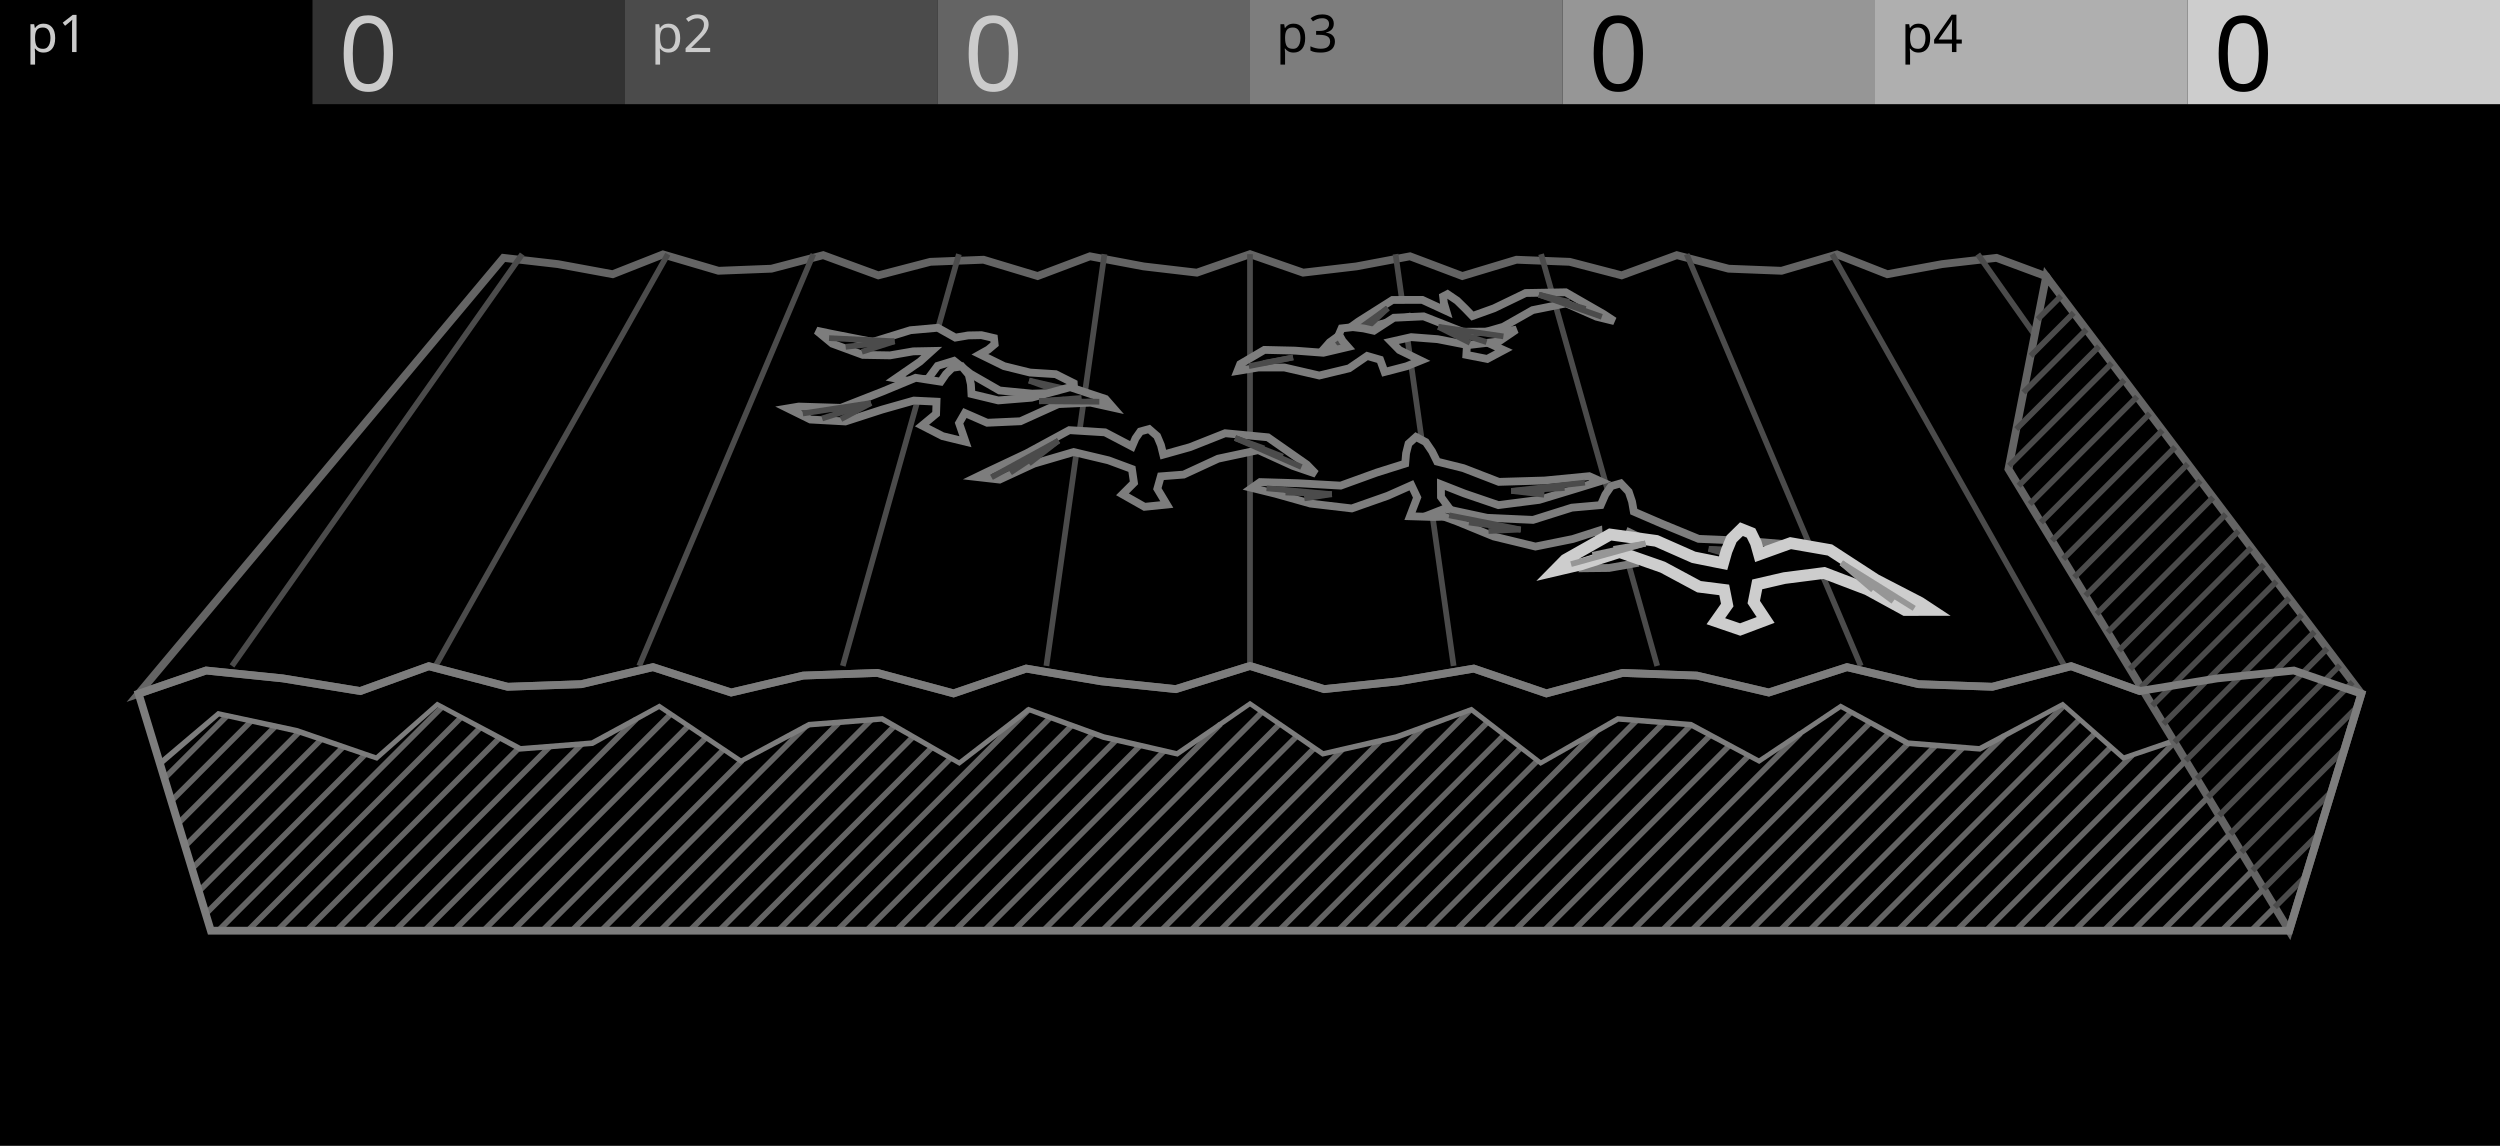
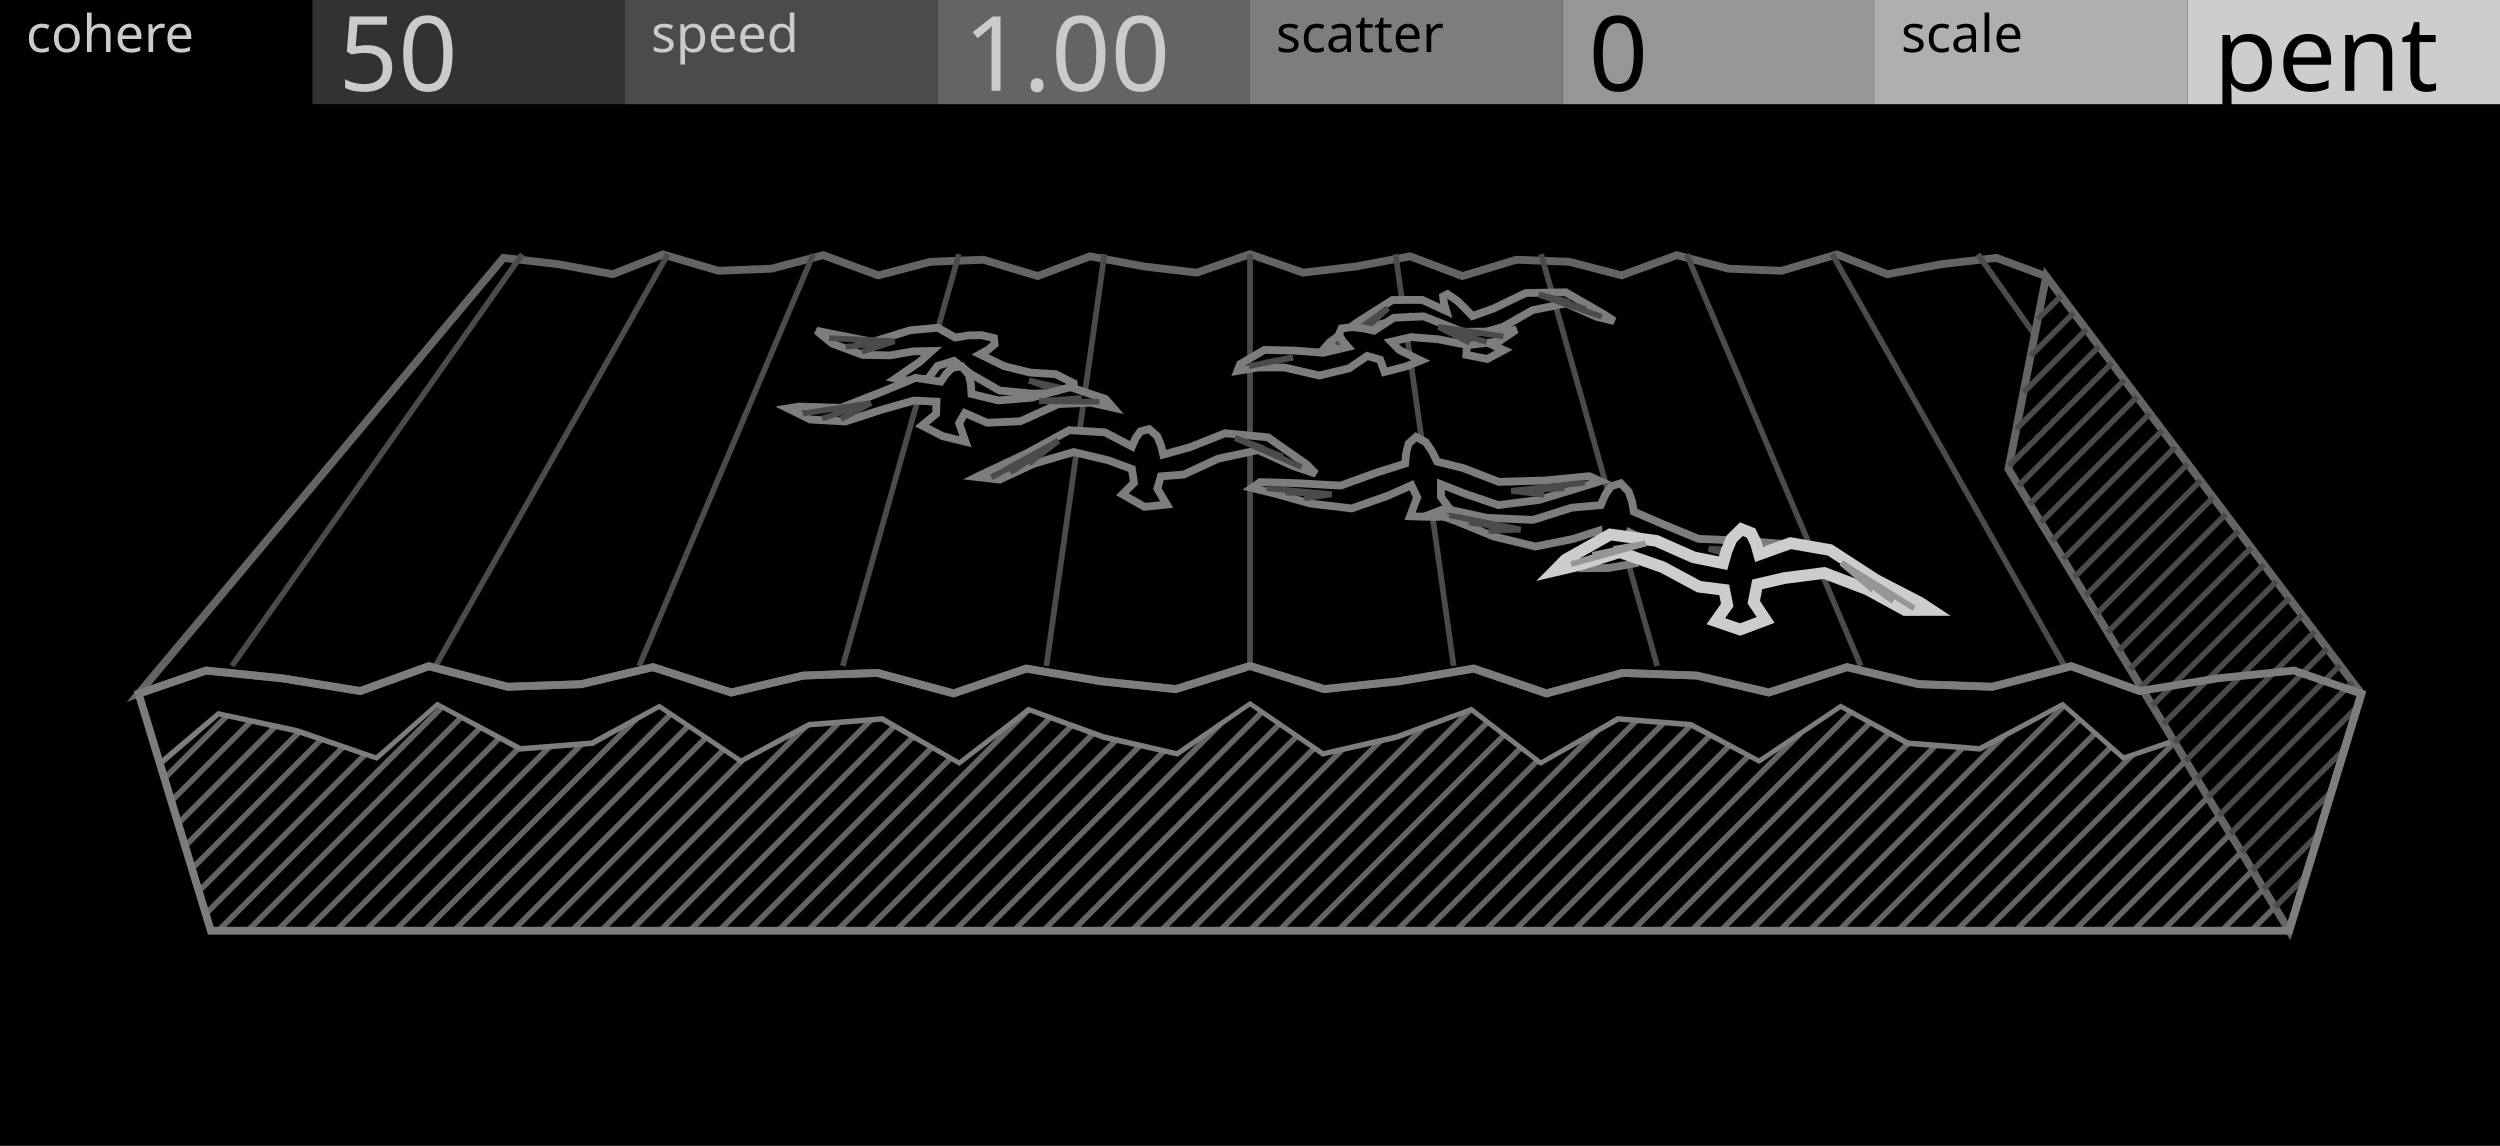
<svg xmlns="http://www.w3.org/2000/svg" width="480" height="220" viewBox="0 0 480 220">
  <g id="preview_canvas">
    <rect x="0" y="0" width="480" height="220" fill="#000000" stroke="none" />
  </g>
  <g id="preview_header">
    <rect x="0" y="0" width="60" height="20" fill="#000000" stroke="none" />
    <rect x="60" y="0" width="60" height="20" fill="#323232" stroke="none" />
    <rect x="120" y="0" width="60" height="20" fill="#4B4B4B" stroke="none" />
    <rect x="180" y="0" width="60" height="20" fill="#646464" stroke="none" />
    <rect x="240" y="0" width="60" height="20" fill="#7D7D7D" stroke="none" />
    <rect x="300" y="0" width="60" height="20" fill="#969696" stroke="none" />
    <rect x="360" y="0" width="60" height="20" fill="#AFAFAF" stroke="none" />
    <rect x="420" y="0" width="60" height="20" fill="#CDCDCD" stroke="none" />
-     <text transform="matrix(1 0 0 1 5 10)" fill="#CBCBCB" stroke="none" font-family="UniversNextPro-Light" font-size="10px">p1</text>
-     <text transform="matrix(1 0 0 1 125 10)" fill="#CBCBCB" stroke="none" font-family="UniversNextPro-Light" font-size="10px">p2</text>
-     <text transform="matrix(1 0 0 1 245 10)" fill="#000000" stroke="none" font-family="UniversNextPro-Light" font-size="10px">p3</text>
-     <text transform="matrix(1 0 0 1 365 10)" fill="#000000" stroke="none" font-family="UniversNextPro-Light" font-size="10px">p4</text>
-     <text transform="matrix(1 0 0 1 65 17.44)" fill="#CBCBCB" stroke="none" font-family="UniversNextPro-Light" font-size="20px">0</text>
-     <text transform="matrix(1 0 0 1 185 17.44)" fill="#CBCBCB" stroke="none" font-family="UniversNextPro-Light" font-size="20px">0</text>
+     <text transform="matrix(1 0 0 1 5 10)" fill="#CBCBCB" stroke="none" font-family="UniversNextPro-Light" font-size="10px">cohere</text>
+     <text transform="matrix(1 0 0 1 125 10)" fill="#CBCBCB" stroke="none" font-family="UniversNextPro-Light" font-size="10px">speed</text>
+     <text transform="matrix(1 0 0 1 245 10)" fill="#000000" stroke="none" font-family="UniversNextPro-Light" font-size="10px">scatter</text>
+     <text transform="matrix(1 0 0 1 365 10)" fill="#000000" stroke="none" font-family="UniversNextPro-Light" font-size="10px">scale</text>
+     <text transform="matrix(1 0 0 1 65 17.44)" fill="#CBCBCB" stroke="none" font-family="UniversNextPro-Light" font-size="20px">50</text>
+     <text transform="matrix(1 0 0 1 185 17.44)" fill="#CBCBCB" stroke="none" font-family="UniversNextPro-Light" font-size="20px">1.00</text>
    <text transform="matrix(1 0 0 1 305 17.44)" fill="#000000" stroke="none" font-family="UniversNextPro-Light" font-size="20px">0</text>
-     <text transform="matrix(1 0 0 1 425 17.44)" fill="#000000" stroke="none" font-family="UniversNextPro-Light" font-size="20px">0</text>
+     <text transform="matrix(1 0 0 1 425 17.44)" fill="#000000" stroke="none" font-family="UniversNextPro-Light" font-size="20px">pent</text>
  </g>
  <path d="M 26.61 133.19 L 39.58 128.74 L 54.29 130.25 L 69.17 132.68 L 82.34 127.91 L 97.47 131.86 L 111.63 131.36 L 125.37 128.09 L 140.39 132.96 L 154.22 129.71 L 168.47 129.2 L 183.09 133.13 L 197.03 128.37 L 211.45 130.81 L 225.76 132.31 L 240 127.86 L 254.24 132.31 L 268.55 130.81 L 282.97 128.37 L 296.91 133.13 L 311.53 129.2 L 325.78 129.71 L 339.61 132.96 L 354.63 128.09 L 368.37 131.36 L 382.53 131.86 L 397.66 127.91 L 410.83 132.68 L 425.71 130.25 L 440.42 128.74 L 392.87 53.05 L 383.33 49.51 L 372.88 50.71 L 362.36 52.65 L 352.71 48.85 L 342.05 51.99 L 331.89 51.59 L 321.95 48.99 L 311.36 52.87 L 301.37 50.27 L 291.16 49.87 L 280.77 53 L 270.72 49.21 L 260.43 51.15 L 250.2 52.35 L 240 48.8 L 229.8 52.35 L 219.57 51.15 L 209.28 49.21 L 199.23 53 L 188.84 49.87 L 178.63 50.27 L 168.64 52.87 L 158.05 48.99 L 148.11 51.59 L 137.95 51.99 L 127.29 48.85 L 117.64 52.65 L 107.12 50.71 L 96.67 49.51 Z" fill="#000000" stroke="#646464" stroke-width="1.5" />
  <path d="M 44.99 128.17 L 100.72 49.12 L 99.82 48.48 L 44.09 127.54 Z" fill="#4B4B4B" stroke="none" stroke-width="0" />
  <path d="M 84.11 128.13 L 128.7 49.07 L 127.74 48.53 L 83.15 127.59 Z" fill="#4B4B4B" stroke="none" stroke-width="0" />
  <path d="M 123.23 128.07 L 156.67 49.01 L 155.66 48.59 L 122.22 127.64 Z" fill="#4B4B4B" stroke="none" stroke-width="0" />
  <path d="M 162.34 128 L 184.64 48.95 L 183.58 48.65 L 161.29 127.71 Z" fill="#4B4B4B" stroke="none" stroke-width="0" />
  <path d="M 201.45 127.93 L 212.6 48.88 L 211.51 48.72 L 200.36 127.78 Z" fill="#4B4B4B" stroke="none" stroke-width="0" />
  <path d="M 240.55 127.86 L 240.55 48.8 L 239.45 48.8 L 239.45 127.86 Z" fill="#4B4B4B" stroke="none" stroke-width="0" />
  <path d="M 279.64 127.78 L 268.49 48.72 L 267.4 48.88 L 278.55 127.93 Z" fill="#4B4B4B" stroke="none" stroke-width="0" />
  <path d="M 318.71 127.71 L 296.42 48.65 L 295.36 48.95 L 317.66 128 Z" fill="#4B4B4B" stroke="none" stroke-width="0" />
  <path d="M 357.78 127.64 L 324.34 48.59 L 323.33 49.01 L 356.77 128.07 Z" fill="#4B4B4B" stroke="none" stroke-width="0" />
  <path d="M 396.85 127.59 L 352.26 48.53 L 351.3 49.07 L 395.89 128.13 Z" fill="#4B4B4B" stroke="none" stroke-width="0" />
  <path d="M 435.91 127.54 L 380.18 48.48 L 379.28 49.12 L 435.01 128.17 Z" fill="#4B4B4B" stroke="none" stroke-width="0" />
  <path d="M 30.71 146.62 L 41.94 137.04 L 56.95 140.31 L 72.3 145.54 L 83.98 135.24 L 99.89 143.78 L 113.71 142.69 L 126.59 135.62 L 142.26 146.13 L 155.37 139.13 L 169.36 138.03 L 184.18 146.5 L 197.51 136.23 L 211.89 141.52 L 226.01 144.74 L 240 135.11 L 253.99 144.74 L 268.11 141.52 L 282.49 136.23 L 295.82 146.5 L 310.64 138.03 L 324.63 139.13 L 337.74 146.13 L 353.41 135.62 L 366.29 142.69 L 380.11 143.78 L 396.02 135.24 L 407.7 145.54 L 423.05 140.31 L 438.06 137.04 L 449.29 146.62 L 439.52 178.69 L 40.48 178.69 Z" fill="#000000" stroke="none" stroke-width="0" />
  <path d="M 31.96 149.84 L 44 137.8 L 43.22 137.02 L 31.18 149.06 Z" fill="#646464" stroke="none" stroke-width="0" />
  <path d="M 33.28 154.18 L 48.64 138.81 L 47.87 138.03 L 32.5 153.4 Z" fill="#646464" stroke="none" stroke-width="0" />
  <path d="M 34.6 158.51 L 53.29 139.82 L 52.51 139.04 L 33.82 157.73 Z" fill="#646464" stroke="none" stroke-width="0" />
  <path d="M 35.92 162.85 L 57.88 140.89 L 57.1 140.11 L 35.14 162.07 Z" fill="#646464" stroke="none" stroke-width="0" />
  <path d="M 37.24 167.18 L 62.1 142.32 L 61.32 141.55 L 36.46 166.41 Z" fill="#646464" stroke="none" stroke-width="0" />
  <path d="M 38.56 171.52 L 66.32 143.76 L 65.54 142.98 L 37.78 170.74 Z" fill="#646464" stroke="none" stroke-width="0" />
  <path d="M 39.88 175.86 L 70.54 145.2 L 69.76 144.42 L 39.1 175.08 Z" fill="#646464" stroke="none" stroke-width="0" />
  <path d="M 42.31 179.08 L 85.28 136.12 L 84.5 135.34 L 41.53 178.3 Z" fill="#646464" stroke="none" stroke-width="0" />
  <path d="M 47.97 179.08 L 88.96 138.09 L 88.18 137.32 L 47.19 178.3 Z" fill="#646464" stroke="none" stroke-width="0" />
  <path d="M 53.63 179.08 L 92.64 140.07 L 91.86 139.29 L 52.85 178.3 Z" fill="#646464" stroke="none" stroke-width="0" />
  <path d="M 59.28 179.08 L 96.32 142.04 L 95.54 141.27 L 58.51 178.3 Z" fill="#646464" stroke="none" stroke-width="0" />
  <path d="M 64.94 179.08 L 100 144.02 L 99.23 143.24 L 64.16 178.3 Z" fill="#646464" stroke="none" stroke-width="0" />
  <path d="M 70.6 179.08 L 105.96 143.72 L 105.18 142.94 L 69.82 178.3 Z" fill="#646464" stroke="none" stroke-width="0" />
  <path d="M 76.25 179.08 L 112.1 143.24 L 111.32 142.46 L 75.48 178.3 Z" fill="#646464" stroke="none" stroke-width="0" />
  <path d="M 81.91 179.08 L 122.56 138.43 L 121.78 137.65 L 81.13 178.3 Z" fill="#646464" stroke="none" stroke-width="0" />
  <path d="M 87.57 179.08 L 129.17 137.48 L 128.39 136.7 L 86.79 178.3 Z" fill="#646464" stroke="none" stroke-width="0" />
  <path d="M 93.22 179.08 L 132.56 139.75 L 131.78 138.97 L 92.45 178.3 Z" fill="#646464" stroke="none" stroke-width="0" />
  <path d="M 98.88 179.08 L 135.94 142.02 L 135.16 141.24 L 98.1 178.3 Z" fill="#646464" stroke="none" stroke-width="0" />
  <path d="M 104.54 179.08 L 139.33 144.29 L 138.55 143.52 L 103.76 178.3 Z" fill="#646464" stroke="none" stroke-width="0" />
  <path d="M 110.19 179.08 L 142.88 146.4 L 142.1 145.62 L 109.42 178.3 Z" fill="#646464" stroke="none" stroke-width="0" />
  <path d="M 115.85 179.08 L 155.02 139.92 L 154.24 139.14 L 115.07 178.3 Z" fill="#646464" stroke="none" stroke-width="0" />
  <path d="M 121.51 179.08 L 161.53 139.07 L 160.75 138.29 L 120.73 178.3 Z" fill="#646464" stroke="none" stroke-width="0" />
  <path d="M 127.17 179.08 L 167.67 138.58 L 166.89 137.8 L 126.39 178.3 Z" fill="#646464" stroke="none" stroke-width="0" />
  <path d="M 132.82 179.08 L 172.13 139.78 L 171.35 139 L 132.04 178.3 Z" fill="#646464" stroke="none" stroke-width="0" />
  <path d="M 138.48 179.08 L 175.73 141.83 L 174.95 141.06 L 137.7 178.3 Z" fill="#646464" stroke="none" stroke-width="0" />
  <path d="M 144.14 179.08 L 179.33 143.89 L 178.55 143.11 L 143.36 178.3 Z" fill="#646464" stroke="none" stroke-width="0" />
  <path d="M 149.79 179.08 L 182.93 145.95 L 182.15 145.17 L 149.02 178.3 Z" fill="#646464" stroke="none" stroke-width="0" />
  <path d="M 155.45 179.08 L 197.91 136.62 L 197.13 135.84 L 154.67 178.3 Z" fill="#646464" stroke="none" stroke-width="0" />
  <path d="M 161.11 179.08 L 202.05 138.14 L 201.27 137.37 L 160.33 178.3 Z" fill="#646464" stroke="none" stroke-width="0" />
  <path d="M 166.76 179.08 L 206.18 139.66 L 205.4 138.89 L 165.99 178.3 Z" fill="#646464" stroke="none" stroke-width="0" />
  <path d="M 172.42 179.08 L 210.32 141.19 L 209.54 140.41 L 171.64 178.3 Z" fill="#646464" stroke="none" stroke-width="0" />
  <path d="M 178.08 179.08 L 214.7 142.46 L 213.92 141.68 L 177.3 178.3 Z" fill="#646464" stroke="none" stroke-width="0" />
  <path d="M 183.73 179.08 L 219.3 143.51 L 218.53 142.73 L 182.96 178.3 Z" fill="#646464" stroke="none" stroke-width="0" />
  <path d="M 189.39 179.08 L 223.91 144.56 L 223.13 143.79 L 188.61 178.3 Z" fill="#646464" stroke="none" stroke-width="0" />
  <path d="M 195.05 179.08 L 234.74 139.39 L 233.96 138.61 L 194.27 178.3 Z" fill="#646464" stroke="none" stroke-width="0" />
  <path d="M 200.7 179.08 L 242.7 137.09 L 241.92 136.31 L 199.93 178.3 Z" fill="#646464" stroke="none" stroke-width="0" />
  <path d="M 206.36 179.08 L 246.05 139.4 L 245.27 138.62 L 205.58 178.3 Z" fill="#646464" stroke="none" stroke-width="0" />
  <path d="M 212.02 179.08 L 249.4 141.7 L 248.62 140.93 L 211.24 178.3 Z" fill="#646464" stroke="none" stroke-width="0" />
  <path d="M 217.68 179.08 L 252.75 144.01 L 251.97 143.23 L 216.9 178.3 Z" fill="#646464" stroke="none" stroke-width="0" />
  <path d="M 223.33 179.08 L 258.14 144.27 L 257.36 143.5 L 222.55 178.3 Z" fill="#646464" stroke="none" stroke-width="0" />
  <path d="M 228.99 179.08 L 265.47 142.6 L 264.7 141.82 L 228.21 178.3 Z" fill="#646464" stroke="none" stroke-width="0" />
  <path d="M 234.65 179.08 L 273.75 139.97 L 272.98 139.2 L 233.87 178.3 Z" fill="#646464" stroke="none" stroke-width="0" />
  <path d="M 240.3 179.08 L 282.7 136.68 L 281.92 135.91 L 239.52 178.3 Z" fill="#646464" stroke="none" stroke-width="0" />
  <path d="M 245.96 179.08 L 286.01 139.03 L 285.23 138.25 L 245.18 178.3 Z" fill="#646464" stroke="none" stroke-width="0" />
  <path d="M 251.62 179.08 L 289.21 141.49 L 288.43 140.71 L 250.84 178.3 Z" fill="#646464" stroke="none" stroke-width="0" />
  <path d="M 257.27 179.08 L 292.4 143.95 L 291.62 143.18 L 256.5 178.3 Z" fill="#646464" stroke="none" stroke-width="0" />
  <path d="M 262.93 179.08 L 295.6 146.41 L 294.82 145.64 L 262.15 178.3 Z" fill="#646464" stroke="none" stroke-width="0" />
  <path d="M 268.59 179.08 L 306.89 140.78 L 306.11 140 L 267.81 178.3 Z" fill="#646464" stroke="none" stroke-width="0" />
  <path d="M 274.24 179.08 L 314.63 138.7 L 313.85 137.92 L 273.47 178.3 Z" fill="#646464" stroke="none" stroke-width="0" />
  <path d="M 279.9 179.08 L 319.87 139.11 L 319.09 138.34 L 279.12 178.3 Z" fill="#646464" stroke="none" stroke-width="0" />
  <path d="M 285.56 179.08 L 325.08 139.56 L 324.31 138.78 L 284.78 178.3 Z" fill="#646464" stroke="none" stroke-width="0" />
  <path d="M 291.21 179.08 L 328.77 141.53 L 327.99 140.75 L 290.44 178.3 Z" fill="#646464" stroke="none" stroke-width="0" />
  <path d="M 296.87 179.08 L 332.46 143.49 L 331.68 142.72 L 296.09 178.3 Z" fill="#646464" stroke="none" stroke-width="0" />
  <path d="M 302.53 179.08 L 336.15 145.46 L 335.37 144.69 L 301.75 178.3 Z" fill="#646464" stroke="none" stroke-width="0" />
  <path d="M 308.18 179.08 L 346.08 141.19 L 345.3 140.41 L 307.41 178.3 Z" fill="#646464" stroke="none" stroke-width="0" />
  <path d="M 313.84 179.08 L 355.81 137.11 L 355.03 136.33 L 313.06 178.3 Z" fill="#646464" stroke="none" stroke-width="0" />
  <path d="M 319.5 179.08 L 359.46 139.12 L 358.69 138.34 L 318.72 178.3 Z" fill="#646464" stroke="none" stroke-width="0" />
  <path d="M 325.16 179.08 L 363.12 141.12 L 362.34 140.34 L 324.38 178.3 Z" fill="#646464" stroke="none" stroke-width="0" />
  <path d="M 330.81 179.08 L 366.81 143.09 L 366.03 142.31 L 330.03 178.3 Z" fill="#646464" stroke="none" stroke-width="0" />
  <path d="M 336.47 179.08 L 372.05 143.5 L 371.27 142.72 L 335.69 178.3 Z" fill="#646464" stroke="none" stroke-width="0" />
  <path d="M 342.13 179.08 L 377.29 143.92 L 376.51 143.14 L 341.35 178.3 Z" fill="#646464" stroke="none" stroke-width="0" />
  <path d="M 347.78 179.08 L 385.24 141.62 L 384.46 140.84 L 347 178.3 Z" fill="#646464" stroke="none" stroke-width="0" />
  <path d="M 353.44 179.08 L 396.67 135.85 L 395.89 135.08 L 352.66 178.3 Z" fill="#646464" stroke="none" stroke-width="0" />
  <path d="M 359.1 179.08 L 399.67 138.51 L 398.9 137.73 L 358.32 178.3 Z" fill="#646464" stroke="none" stroke-width="0" />
  <path d="M 364.75 179.08 L 402.68 141.16 L 401.9 140.38 L 363.98 178.3 Z" fill="#646464" stroke="none" stroke-width="0" />
  <path d="M 370.41 179.08 L 405.68 143.81 L 404.91 143.03 L 369.63 178.3 Z" fill="#646464" stroke="none" stroke-width="0" />
  <path d="M 376.07 179.08 L 409.81 145.34 L 409.03 144.57 L 375.29 178.3 Z" fill="#646464" stroke="none" stroke-width="0" />
  <path d="M 381.72 179.08 L 418.38 142.42 L 417.6 141.65 L 380.95 178.3 Z" fill="#646464" stroke="none" stroke-width="0" />
  <path d="M 387.38 179.08 L 426.41 140.06 L 425.63 139.28 L 386.6 178.3 Z" fill="#646464" stroke="none" stroke-width="0" />
  <path d="M 393.04 179.08 L 433.64 138.48 L 432.86 137.7 L 392.26 178.3 Z" fill="#646464" stroke="none" stroke-width="0" />
  <path d="M 398.69 179.08 L 439.47 138.3 L 438.7 137.53 L 397.92 178.3 Z" fill="#646464" stroke="none" stroke-width="0" />
  <path d="M 404.35 179.08 L 442.53 140.91 L 441.75 140.13 L 403.57 178.3 Z" fill="#646464" stroke="none" stroke-width="0" />
  <path d="M 410.01 179.08 L 445.58 143.51 L 444.8 142.73 L 409.23 178.3 Z" fill="#646464" stroke="none" stroke-width="0" />
  <path d="M 415.66 179.08 L 448.63 146.12 L 447.85 145.34 L 414.89 178.3 Z" fill="#646464" stroke="none" stroke-width="0" />
  <path d="M 421.32 179.08 L 448.06 152.35 L 447.28 151.57 L 420.54 178.3 Z" fill="#646464" stroke="none" stroke-width="0" />
  <path d="M 426.98 179.08 L 445.58 160.48 L 444.8 159.7 L 426.2 178.3 Z" fill="#646464" stroke="none" stroke-width="0" />
  <path d="M 432.64 179.08 L 443.1 168.62 L 442.32 167.84 L 431.86 178.3 Z" fill="#646464" stroke="none" stroke-width="0" />
  <path d="M 31.06 147.04 L 42.07 137.58 L 56.8 140.84 L 72.41 146.08 L 84.04 135.79 L 99.78 144.32 L 113.86 143.22 L 126.56 136.17 L 142.23 146.68 L 155.52 139.66 L 169.24 138.56 L 184.22 147.05 L 197.59 136.77 L 211.73 142.04 L 226.11 145.28 L 240 135.66 L 253.89 145.28 L 268.27 142.04 L 282.41 136.77 L 295.78 147.05 L 310.76 138.56 L 324.48 139.66 L 337.77 146.68 L 353.44 136.17 L 366.14 143.22 L 380.22 144.32 L 395.96 135.79 L 407.59 146.08 L 423.2 140.84 L 437.93 137.58 L 448.94 147.04 L 449.65 146.2 L 438.2 136.51 L 422.91 139.78 L 407.81 145 L 396.09 134.7 L 379.99 143.24 L 366.45 142.16 L 353.39 135.07 L 337.71 145.58 L 324.78 138.61 L 310.52 137.49 L 295.86 145.95 L 282.58 135.69 L 267.96 140.99 L 254.09 144.2 L 240 134.56 L 225.91 144.2 L 212.04 140.99 L 197.42 135.69 L 184.14 145.95 L 169.48 137.49 L 155.22 138.61 L 142.29 145.58 L 126.61 135.07 L 113.55 142.16 L 100.01 143.24 L 83.91 134.7 L 72.19 145 L 57.09 139.78 L 41.8 136.51 L 30.35 146.2 Z" fill="#7D7D7D" stroke="none" stroke-width="0" />
  <path d="M 453.39 133.19 L 392.87 53.05 L 385.62 90.06 L 439.52 178.69 Z" fill="#000000" stroke="#646464" stroke-width="1.5" />
  <path d="M 391.64 61.68 L 396.11 57.22 L 395.33 56.44 L 390.87 60.9 Z" fill="#4B4B4B" stroke="none" stroke-width="0" />
  <path d="M 390.27 68.72 L 398.54 60.44 L 397.77 59.66 L 389.49 67.94 Z" fill="#4B4B4B" stroke="none" stroke-width="0" />
  <path d="M 388.89 75.75 L 400.98 63.66 L 400.2 62.88 L 388.11 74.97 Z" fill="#4B4B4B" stroke="none" stroke-width="0" />
  <path d="M 387.51 82.78 L 403.41 66.89 L 402.63 66.11 L 386.73 82.01 Z" fill="#4B4B4B" stroke="none" stroke-width="0" />
  <path d="M 386.13 89.82 L 405.85 70.11 L 405.07 69.33 L 385.36 89.04 Z" fill="#4B4B4B" stroke="none" stroke-width="0" />
  <path d="M 387.96 93.65 L 408.28 73.33 L 407.5 72.55 L 387.18 92.87 Z" fill="#4B4B4B" stroke="none" stroke-width="0" />
  <path d="M 390.1 97.17 L 410.71 76.55 L 409.94 75.78 L 389.32 96.39 Z" fill="#4B4B4B" stroke="none" stroke-width="0" />
  <path d="M 392.24 100.69 L 413.15 79.78 L 412.37 79 L 391.46 99.91 Z" fill="#4B4B4B" stroke="none" stroke-width="0" />
  <path d="M 394.38 104.2 L 415.58 83 L 414.8 82.22 L 393.6 103.43 Z" fill="#4B4B4B" stroke="none" stroke-width="0" />
  <path d="M 396.52 107.72 L 418.01 86.22 L 417.24 85.45 L 395.74 106.94 Z" fill="#4B4B4B" stroke="none" stroke-width="0" />
  <path d="M 398.65 111.24 L 420.45 89.45 L 419.67 88.67 L 397.88 110.46 Z" fill="#4B4B4B" stroke="none" stroke-width="0" />
  <path d="M 400.79 114.76 L 422.88 92.67 L 422.1 91.89 L 400.02 113.98 Z" fill="#4B4B4B" stroke="none" stroke-width="0" />
  <path d="M 402.93 118.28 L 425.32 95.89 L 424.54 95.11 L 402.16 117.5 Z" fill="#4B4B4B" stroke="none" stroke-width="0" />
  <path d="M 405.07 121.79 L 427.75 99.12 L 426.97 98.34 L 404.29 121.01 Z" fill="#4B4B4B" stroke="none" stroke-width="0" />
  <path d="M 407.21 125.31 L 430.18 102.34 L 429.41 101.56 L 406.43 124.53 Z" fill="#4B4B4B" stroke="none" stroke-width="0" />
  <path d="M 409.35 128.83 L 432.62 105.56 L 431.84 104.78 L 408.57 128.05 Z" fill="#4B4B4B" stroke="none" stroke-width="0" />
  <path d="M 411.49 132.35 L 435.05 108.78 L 434.27 108.01 L 410.71 131.57 Z" fill="#4B4B4B" stroke="none" stroke-width="0" />
  <path d="M 413.63 135.86 L 437.48 112.01 L 436.71 111.23 L 412.85 135.09 Z" fill="#4B4B4B" stroke="none" stroke-width="0" />
  <path d="M 415.77 139.38 L 439.92 115.23 L 439.14 114.45 L 414.99 138.6 Z" fill="#4B4B4B" stroke="none" stroke-width="0" />
  <path d="M 417.91 142.9 L 442.35 118.45 L 441.57 117.68 L 417.13 142.12 Z" fill="#4B4B4B" stroke="none" stroke-width="0" />
  <path d="M 420.05 146.42 L 444.79 121.68 L 444.01 120.9 L 419.27 145.64 Z" fill="#4B4B4B" stroke="none" stroke-width="0" />
  <path d="M 422.19 149.93 L 447.22 124.9 L 446.44 124.12 L 421.41 149.16 Z" fill="#4B4B4B" stroke="none" stroke-width="0" />
  <path d="M 424.33 153.45 L 449.65 128.12 L 448.88 127.35 L 423.55 152.67 Z" fill="#4B4B4B" stroke="none" stroke-width="0" />
  <path d="M 426.46 156.97 L 452.09 131.35 L 451.31 130.57 L 425.69 156.19 Z" fill="#4B4B4B" stroke="none" stroke-width="0" />
  <path d="M 428.6 160.49 L 453.01 136.08 L 452.24 135.3 L 427.83 159.71 Z" fill="#4B4B4B" stroke="none" stroke-width="0" />
  <path d="M 430.74 164 L 450.53 144.21 L 449.76 143.43 L 429.97 163.23 Z" fill="#4B4B4B" stroke="none" stroke-width="0" />
  <path d="M 432.88 167.52 L 448.06 152.35 L 447.28 151.57 L 432.1 166.74 Z" fill="#4B4B4B" stroke="none" stroke-width="0" />
  <path d="M 435.02 171.04 L 445.58 160.48 L 444.8 159.7 L 434.24 170.26 Z" fill="#4B4B4B" stroke="none" stroke-width="0" />
  <path d="M 437.16 174.56 L 443.1 168.62 L 442.32 167.84 L 436.38 173.78 Z" fill="#4B4B4B" stroke="none" stroke-width="0" />
  <path d="M 26.61 133.19 L 39.58 128.74 L 54.29 130.25 L 69.17 132.68 L 82.34 127.91 L 97.47 131.86 L 111.63 131.36 L 125.37 128.09 L 140.39 132.96 L 154.22 129.71 L 168.47 129.2 L 183.09 133.13 L 197.03 128.37 L 211.45 130.81 L 225.76 132.31 L 240 127.86 L 254.24 132.31 L 268.55 130.81 L 282.97 128.37 L 296.91 133.13 L 311.53 129.2 L 325.78 129.71 L 339.61 132.96 L 354.63 128.09 L 368.37 131.36 L 382.53 131.86 L 397.66 127.91 L 410.83 132.68 L 425.71 130.25 L 440.42 128.74 L 453.39 133.19 L 439.52 178.69 L 40.48 178.69 Z" fill="none" stroke="#7D7D7D" stroke-width="1.5" />
  <path d="M 277.92 56.47 L 277.08 56.91 L 277.23 58.19 L 277.68 59.7 L 273.08 57.58 L 267.37 57.59 L 260.8 61.75 L 255.3 65.72 L 254.36 66.79 L 258.33 66.08 L 263.81 62.57 L 270.67 60.81 L 276.43 62.52 L 280 63.61 L 281.68 65.83 L 281.54 68.13 L 285.54 68.92 L 288.74 67.22 L 285.46 65.74 L 284.67 63.89 L 288.63 62.74 L 294.27 59.54 L 300.69 58.25 L 306.53 60.81 L 309.94 61.65 L 307.89 60.3 L 300.61 56.12 L 292.93 56.26 L 286.86 59.19 L 282.71 60.68 L 281.31 59.23 L 279.78 57.73 Z" fill="#000000" stroke="#7D7D7D" stroke-width="1.5" />
  <path d="M 266.06 58.76 L 262.22 62.38 L 262.97 63.18 L 266.82 59.56 Z" fill="#4B4B4B" stroke="none" stroke-width="0" />
  <path d="M 266.09 58.73 L 259.27 64.28 L 259.97 65.14 L 266.79 59.59 Z" fill="#4B4B4B" stroke="none" stroke-width="0" />
  <path d="M 266.12 58.71 L 256.33 65.76 L 256.98 66.65 L 266.76 59.61 Z" fill="#4B4B4B" stroke="none" stroke-width="0" />
  <path d="M 295.34 57.12 L 301.17 58.52 L 301.42 57.45 L 295.6 56.05 Z" fill="#4B4B4B" stroke="none" stroke-width="0" />
  <path d="M 295.31 57.11 L 304.27 59.84 L 304.59 58.79 L 295.63 56.06 Z" fill="#4B4B4B" stroke="none" stroke-width="0" />
  <path d="M 295.29 57.1 L 307.37 61.35 L 307.73 60.31 L 295.65 56.06 Z" fill="#4B4B4B" stroke="none" stroke-width="0" />
  <path d="M 257.58 63.05 L 257.08 64.21 L 257.77 65.45 L 258.8 66.62 L 254.09 67.73 L 248.64 67.32 L 242.76 67.18 L 238.12 69.91 L 237.6 71.22 L 241.6 70.56 L 246.62 70.56 L 253.3 72.1 L 259.03 70.72 L 262.5 68.34 L 264.98 69.06 L 265.84 71.42 L 270.04 70.33 L 272.79 69.22 L 268.68 67.21 L 267.1 65.6 L 270.95 64.73 L 276.02 65.12 L 281.84 66.26 L 287.8 65.56 L 291.13 63.29 L 288.7 63.65 L 280.85 63.7 L 273.33 60.74 L 267.62 61.01 L 263.79 63.5 L 261.82 63.06 L 259.76 62.81 Z" fill="#000000" stroke="#7D7D7D" stroke-width="1.5" />
  <path d="M 248.17 68.09 L 242.44 69.17 L 242.64 70.25 L 248.37 69.17 Z" fill="#4B4B4B" stroke="none" stroke-width="0" />
  <path d="M 248.16 68.09 L 239.67 69.76 L 239.88 70.84 L 248.38 69.17 Z" fill="#4B4B4B" stroke="none" stroke-width="0" />
  <path d="M 275.91 63.25 L 282 66.31 L 282.5 65.33 L 276.41 62.26 Z" fill="#4B4B4B" stroke="none" stroke-width="0" />
  <path d="M 276 63.28 L 285.26 66.21 L 285.59 65.16 L 276.33 62.23 Z" fill="#4B4B4B" stroke="none" stroke-width="0" />
  <path d="M 276.08 63.3 L 288.58 65.13 L 288.73 64.04 L 276.24 62.21 Z" fill="#4B4B4B" stroke="none" stroke-width="0" />
  <path d="M 190.84 64.91 L 188.43 64.35 L 185.9 64.4 L 183.43 64.82 L 180.05 62.93 L 174.8 63.4 L 167.56 65.64 L 159.46 64.05 L 156.77 63.48 L 159.8 65.98 L 165.67 68.14 L 170.89 68.23 L 175.34 67.46 L 178.9 67.39 L 176.64 69.43 L 171.94 72.67 L 174.1 73.08 L 178.17 72.73 L 180.01 70.25 L 183.17 69.28 L 186.36 71.79 L 191.9 74.97 L 198.17 75.58 L 202.46 75.44 L 206.23 74.79 L 206.16 73.58 L 202.69 71.84 L 197.77 71.53 L 192.79 70.3 L 188.14 68.02 L 189.75 67.12 L 190.97 66.1 Z" fill="#000000" stroke="#7D7D7D" stroke-width="1.5" />
  <path d="M 171.57 65.01 L 165.3 67.03 L 165.64 68.07 L 171.91 66.05 Z" fill="#4B4B4B" stroke="none" stroke-width="0" />
  <path d="M 171.68 64.98 L 162.3 66.05 L 162.42 67.14 L 171.8 66.08 Z" fill="#4B4B4B" stroke="none" stroke-width="0" />
  <path d="M 171.77 64.98 L 159.21 64.37 L 159.15 65.47 L 171.71 66.08 Z" fill="#4B4B4B" stroke="none" stroke-width="0" />
  <path d="M 197.39 73.59 L 201.74 75.18 L 202.12 74.14 L 197.77 72.55 Z" fill="#4B4B4B" stroke="none" stroke-width="0" />
  <path d="M 197.45 73.61 L 204.2 75.14 L 204.44 74.07 L 197.7 72.53 Z" fill="#4B4B4B" stroke="none" stroke-width="0" />
  <path d="M 184.66 70.35 L 182.83 70.62 L 181.62 71.83 L 180.62 73.28 L 175.8 72.54 L 169.45 75.17 L 161.44 78.31 L 153.36 78.06 L 151.26 78.41 L 155.6 80.55 L 162.32 80.92 L 169.36 78.64 L 175.46 76.91 L 179.81 77.12 L 179.73 79.46 L 177.02 81.71 L 180.98 83.74 L 185.37 84.81 L 184.14 81.24 L 185.26 79.3 L 189.54 81.17 L 195.92 80.88 L 203.2 77.59 L 209.39 77.31 L 213.72 78.27 L 212.26 76.6 L 205.47 74.34 L 198.05 76.36 L 191.67 76.88 L 186.52 75.64 L 186.41 73.79 L 186 71.95 Z" fill="#000000" stroke="#7D7D7D" stroke-width="1.5" />
  <path d="M 166.97 76.9 L 161.19 80.01 L 161.71 80.97 L 167.49 77.87 Z" fill="#4B4B4B" stroke="none" stroke-width="0" />
  <path d="M 167.06 76.86 L 157.68 79.82 L 158.01 80.87 L 167.39 77.91 Z" fill="#4B4B4B" stroke="none" stroke-width="0" />
  <path d="M 167.14 76.84 L 154.05 78.84 L 154.22 79.93 L 167.31 77.93 Z" fill="#4B4B4B" stroke="none" stroke-width="0" />
  <path d="M 199.58 77.59 L 204.36 77.28 L 204.29 76.18 L 199.5 76.49 Z" fill="#4B4B4B" stroke="none" stroke-width="0" />
  <path d="M 199.58 77.59 L 207.71 76.96 L 207.63 75.86 L 199.5 76.49 Z" fill="#4B4B4B" stroke="none" stroke-width="0" />
  <path d="M 199.54 77.59 L 211.07 77.68 L 211.07 76.58 L 199.54 76.49 Z" fill="#4B4B4B" stroke="none" stroke-width="0" />
  <path d="M 220.62 82.38 L 218.95 82.84 L 218.02 84.16 L 217.35 85.73 L 212.16 83.01 L 205.31 82.59 L 197.11 87.04 L 189.43 90.66 L 187.53 91.58 L 191.92 92.08 L 198.54 89.02 L 206.14 86.79 L 212.82 88.38 L 217.33 90.05 L 217.72 92.7 L 215.51 94.91 L 219.75 97.31 L 224.03 96.87 L 222.21 93.84 L 222.88 91.46 L 227.27 91.12 L 233.87 88.07 L 241.6 86.42 L 248.26 89.46 L 252.63 90.96 L 250.91 89.19 L 243.43 83.96 L 235.23 83.18 L 228.49 85.85 L 223.35 87.29 L 222.9 85.47 L 222.17 83.73 Z" fill="#000000" stroke="#7D7D7D" stroke-width="1.5" />
  <path d="M 202.88 84.17 L 197.21 88.56 L 197.89 89.43 L 203.56 85.04 Z" fill="#4B4B4B" stroke="none" stroke-width="0" />
  <path d="M 202.92 84.15 L 193.68 90.29 L 194.29 91.2 L 203.52 85.07 Z" fill="#4B4B4B" stroke="none" stroke-width="0" />
  <path d="M 202.96 84.13 L 190.1 91.17 L 190.63 92.13 L 203.48 85.09 Z" fill="#4B4B4B" stroke="none" stroke-width="0" />
  <path d="M 236.96 84.62 L 242.5 86.61 L 242.88 85.58 L 237.33 83.58 Z" fill="#4B4B4B" stroke="none" stroke-width="0" />
  <path d="M 236.95 84.61 L 246.08 88.19 L 246.49 87.17 L 237.35 83.59 Z" fill="#4B4B4B" stroke="none" stroke-width="0" />
  <path d="M 236.93 84.61 L 249.66 90.17 L 250.1 89.16 L 237.37 83.6 Z" fill="#4B4B4B" stroke="none" stroke-width="0" />
  <path d="M 271.87 83.89 L 270.44 85.18 L 269.97 87.04 L 269.8 89.01 L 264.34 90.73 L 257.41 93.24 L 249.29 92.78 L 241.95 92.56 L 240.36 93.68 L 244.94 94.81 L 251.62 96.69 L 259.54 97.62 L 266.45 95.19 L 270.99 93.17 L 272.1 95.51 L 270.72 99.12 L 275.29 99.26 L 279.39 99.12 L 276.67 95.42 L 276.66 92.98 L 281.16 94.75 L 287.69 96.98 L 295.51 95.98 L 302.76 93.78 L 307.27 92.39 L 305.12 91.43 L 296.57 92.26 L 287.78 92.52 L 280.96 89.88 L 275.93 88.63 L 274.95 86.66 L 273.74 84.88 Z" fill="#000000" stroke="#7D7D7D" stroke-width="1.5" />
  <path d="M 255.62 94.34 L 250.34 95.14 L 250.51 96.23 L 255.79 95.43 Z" fill="#4B4B4B" stroke="none" stroke-width="0" />
  <path d="M 255.73 94.34 L 246.84 94.01 L 246.8 95.11 L 255.69 95.44 Z" fill="#4B4B4B" stroke="none" stroke-width="0" />
  <path d="M 255.76 94.34 L 243.23 93.2 L 243.13 94.3 L 255.66 95.43 Z" fill="#4B4B4B" stroke="none" stroke-width="0" />
  <path d="M 290.1 94.8 L 296.43 95.54 L 296.55 94.45 L 290.23 93.71 Z" fill="#4B4B4B" stroke="none" stroke-width="0" />
  <path d="M 290.2 94.8 L 300.43 94.25 L 300.37 93.16 L 290.14 93.7 Z" fill="#4B4B4B" stroke="none" stroke-width="0" />
  <path d="M 290.23 94.8 L 304.37 93.21 L 304.25 92.11 L 290.11 93.71 Z" fill="#4B4B4B" stroke="none" stroke-width="0" />
  <path d="M 311.18 92.8 L 309.34 93.33 L 308.22 94.97 L 307.34 96.98 L 301.79 97.47 L 294.34 99.82 L 285.52 99.42 L 277.36 97.67 L 275.3 98.48 L 279.81 100.14 L 286.79 103 L 294.81 104.94 L 301.98 103.49 L 306.91 101.91 L 307.1 104.75 L 304.38 109.1 L 308.93 109.05 L 313.66 108.21 L 311.96 104.63 L 312.88 102.23 L 317.47 104.41 L 324.34 107.7 L 332.76 108.15 L 340.35 107.1 L 345.45 105.83 L 343.58 104.55 L 335.16 103.84 L 326.13 103.46 L 319.06 100.55 L 313.69 98.23 L 313.35 96.31 L 312.71 94.41 Z" fill="#000000" stroke="#7D7D7D" stroke-width="1.5" />
  <path d="M 291.93 101.12 L 285.76 101.41 L 285.82 102.51 L 291.99 102.22 Z" fill="#4B4B4B" stroke="none" stroke-width="0" />
  <path d="M 292.03 101.13 L 282.11 99.77 L 281.96 100.86 L 291.88 102.22 Z" fill="#4B4B4B" stroke="none" stroke-width="0" />
  <path d="M 292.07 101.13 L 278.35 98.4 L 278.13 99.48 L 291.85 102.21 Z" fill="#4B4B4B" stroke="none" stroke-width="0" />
  <path d="M 327.92 105.9 L 333.89 107.72 L 334.21 106.67 L 328.24 104.85 Z" fill="#4B4B4B" stroke="none" stroke-width="0" />
  <path d="M 328.02 105.92 L 338.1 107.07 L 338.22 105.98 L 328.14 104.83 Z" fill="#4B4B4B" stroke="none" stroke-width="0" />
  <path d="M 328.06 105.93 L 342.27 106.48 L 342.32 105.38 L 328.1 104.83 Z" fill="#4B4B4B" stroke="none" stroke-width="0" />
  <path d="M 334.35 101.6 L 332.46 103.46 L 331.49 105.8 L 330.83 108.14 L 325.17 107 L 318.03 103.85 L 309.16 102.62 L 300.55 107.48 L 298.51 109.55 L 303.42 108.4 L 310.96 106 L 319.24 108.9 L 326.22 112.65 L 331.05 113.26 L 331.63 116.17 L 329.44 119.27 L 334.11 120.87 L 339 119.03 L 336.72 115.6 L 337.39 112.2 L 342.61 110.99 L 350.25 110.01 L 358.54 113.17 L 365.76 117.12 L 370.77 117.11 L 368.66 115.72 L 360.15 111.32 L 351.35 105.6 L 343.78 104.28 L 337.75 106.45 L 337.13 104.24 L 336.2 102.34 Z" fill="#000000" stroke="#CDCDCD" stroke-width="2.25" />
  <path d="M 315.84 103.81 L 309.71 104.84 L 309.89 105.93 L 316.02 104.9 Z" fill="#969696" stroke="none" stroke-width="0" />
  <path d="M 315.81 103.82 L 305.63 105.99 L 305.86 107.07 L 316.04 104.89 Z" fill="#969696" stroke="none" stroke-width="0" />
  <path d="M 315.78 103.82 L 301.49 107.78 L 301.78 108.84 L 316.08 104.88 Z" fill="#969696" stroke="none" stroke-width="0" />
  <path d="M 353.2 108.5 L 359.26 113.69 L 359.98 112.86 L 353.92 107.67 Z" fill="#969696" stroke="none" stroke-width="0" />
  <path d="M 353.23 108.53 L 363.17 115.89 L 363.83 115 L 353.89 107.64 Z" fill="#969696" stroke="none" stroke-width="0" />
  <path d="M 353.27 108.55 L 367.24 117.27 L 367.83 116.34 L 353.85 107.62 Z" fill="#969696" stroke="none" stroke-width="0" />
</svg>
